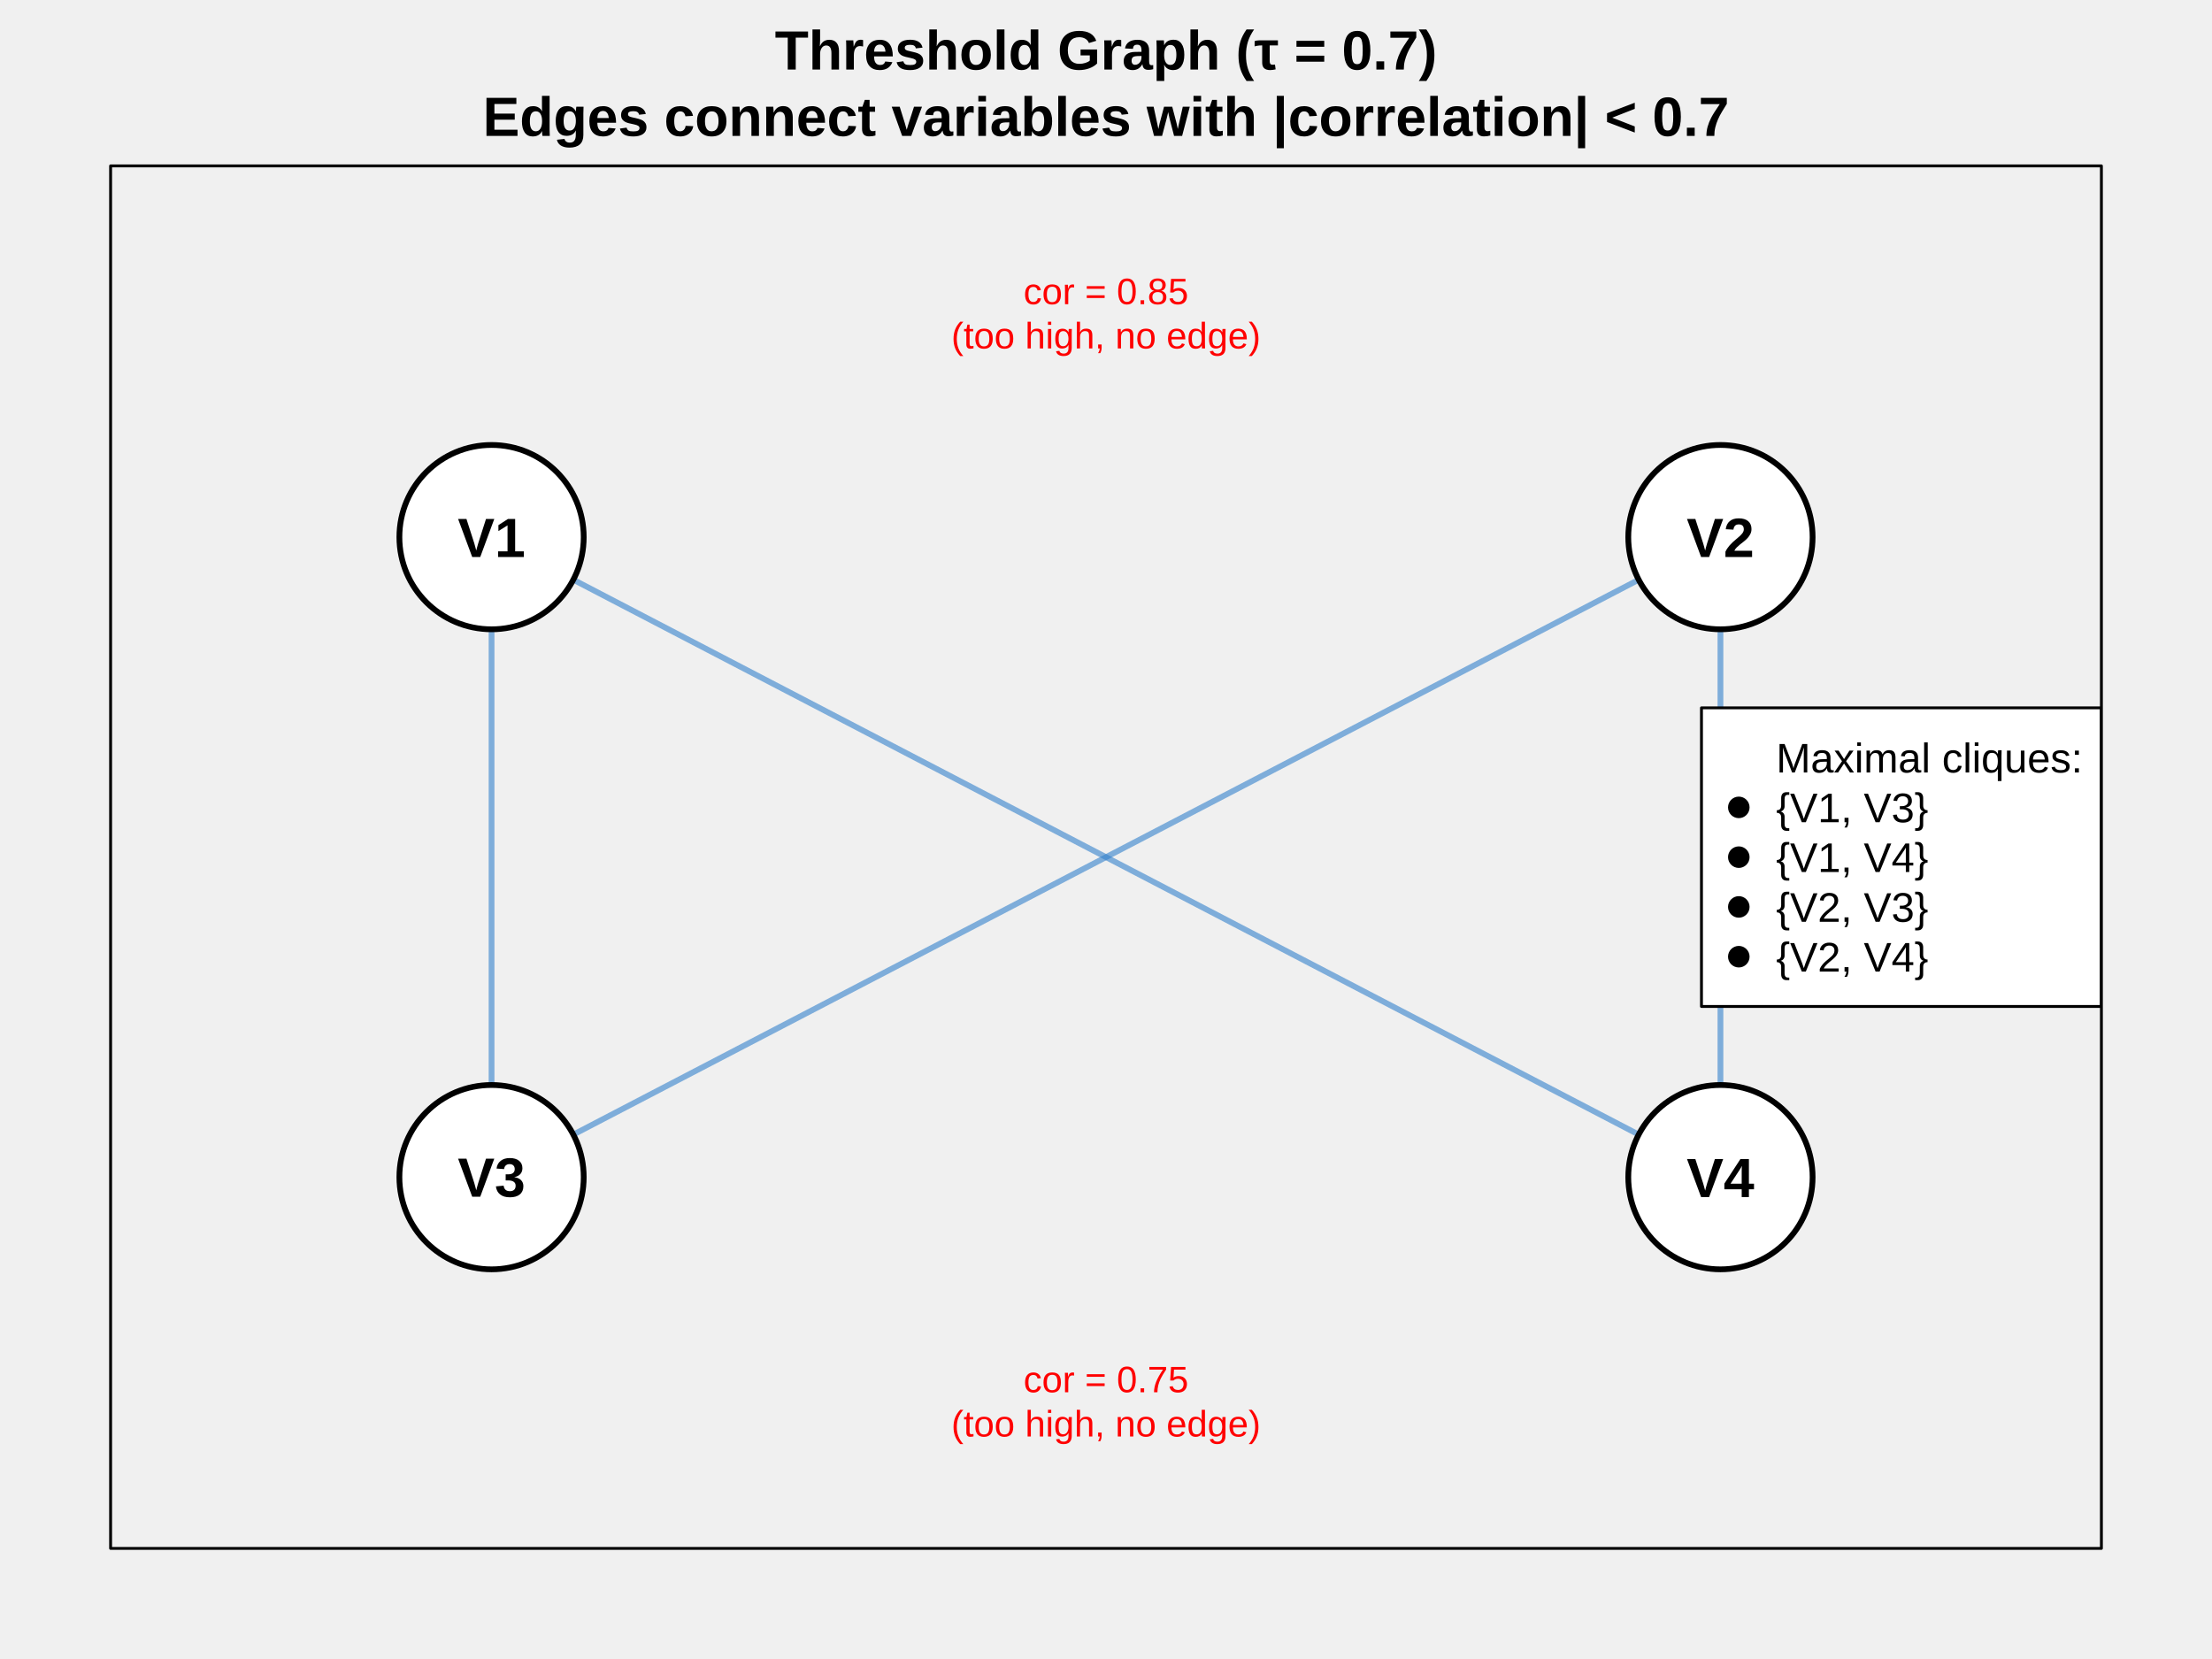
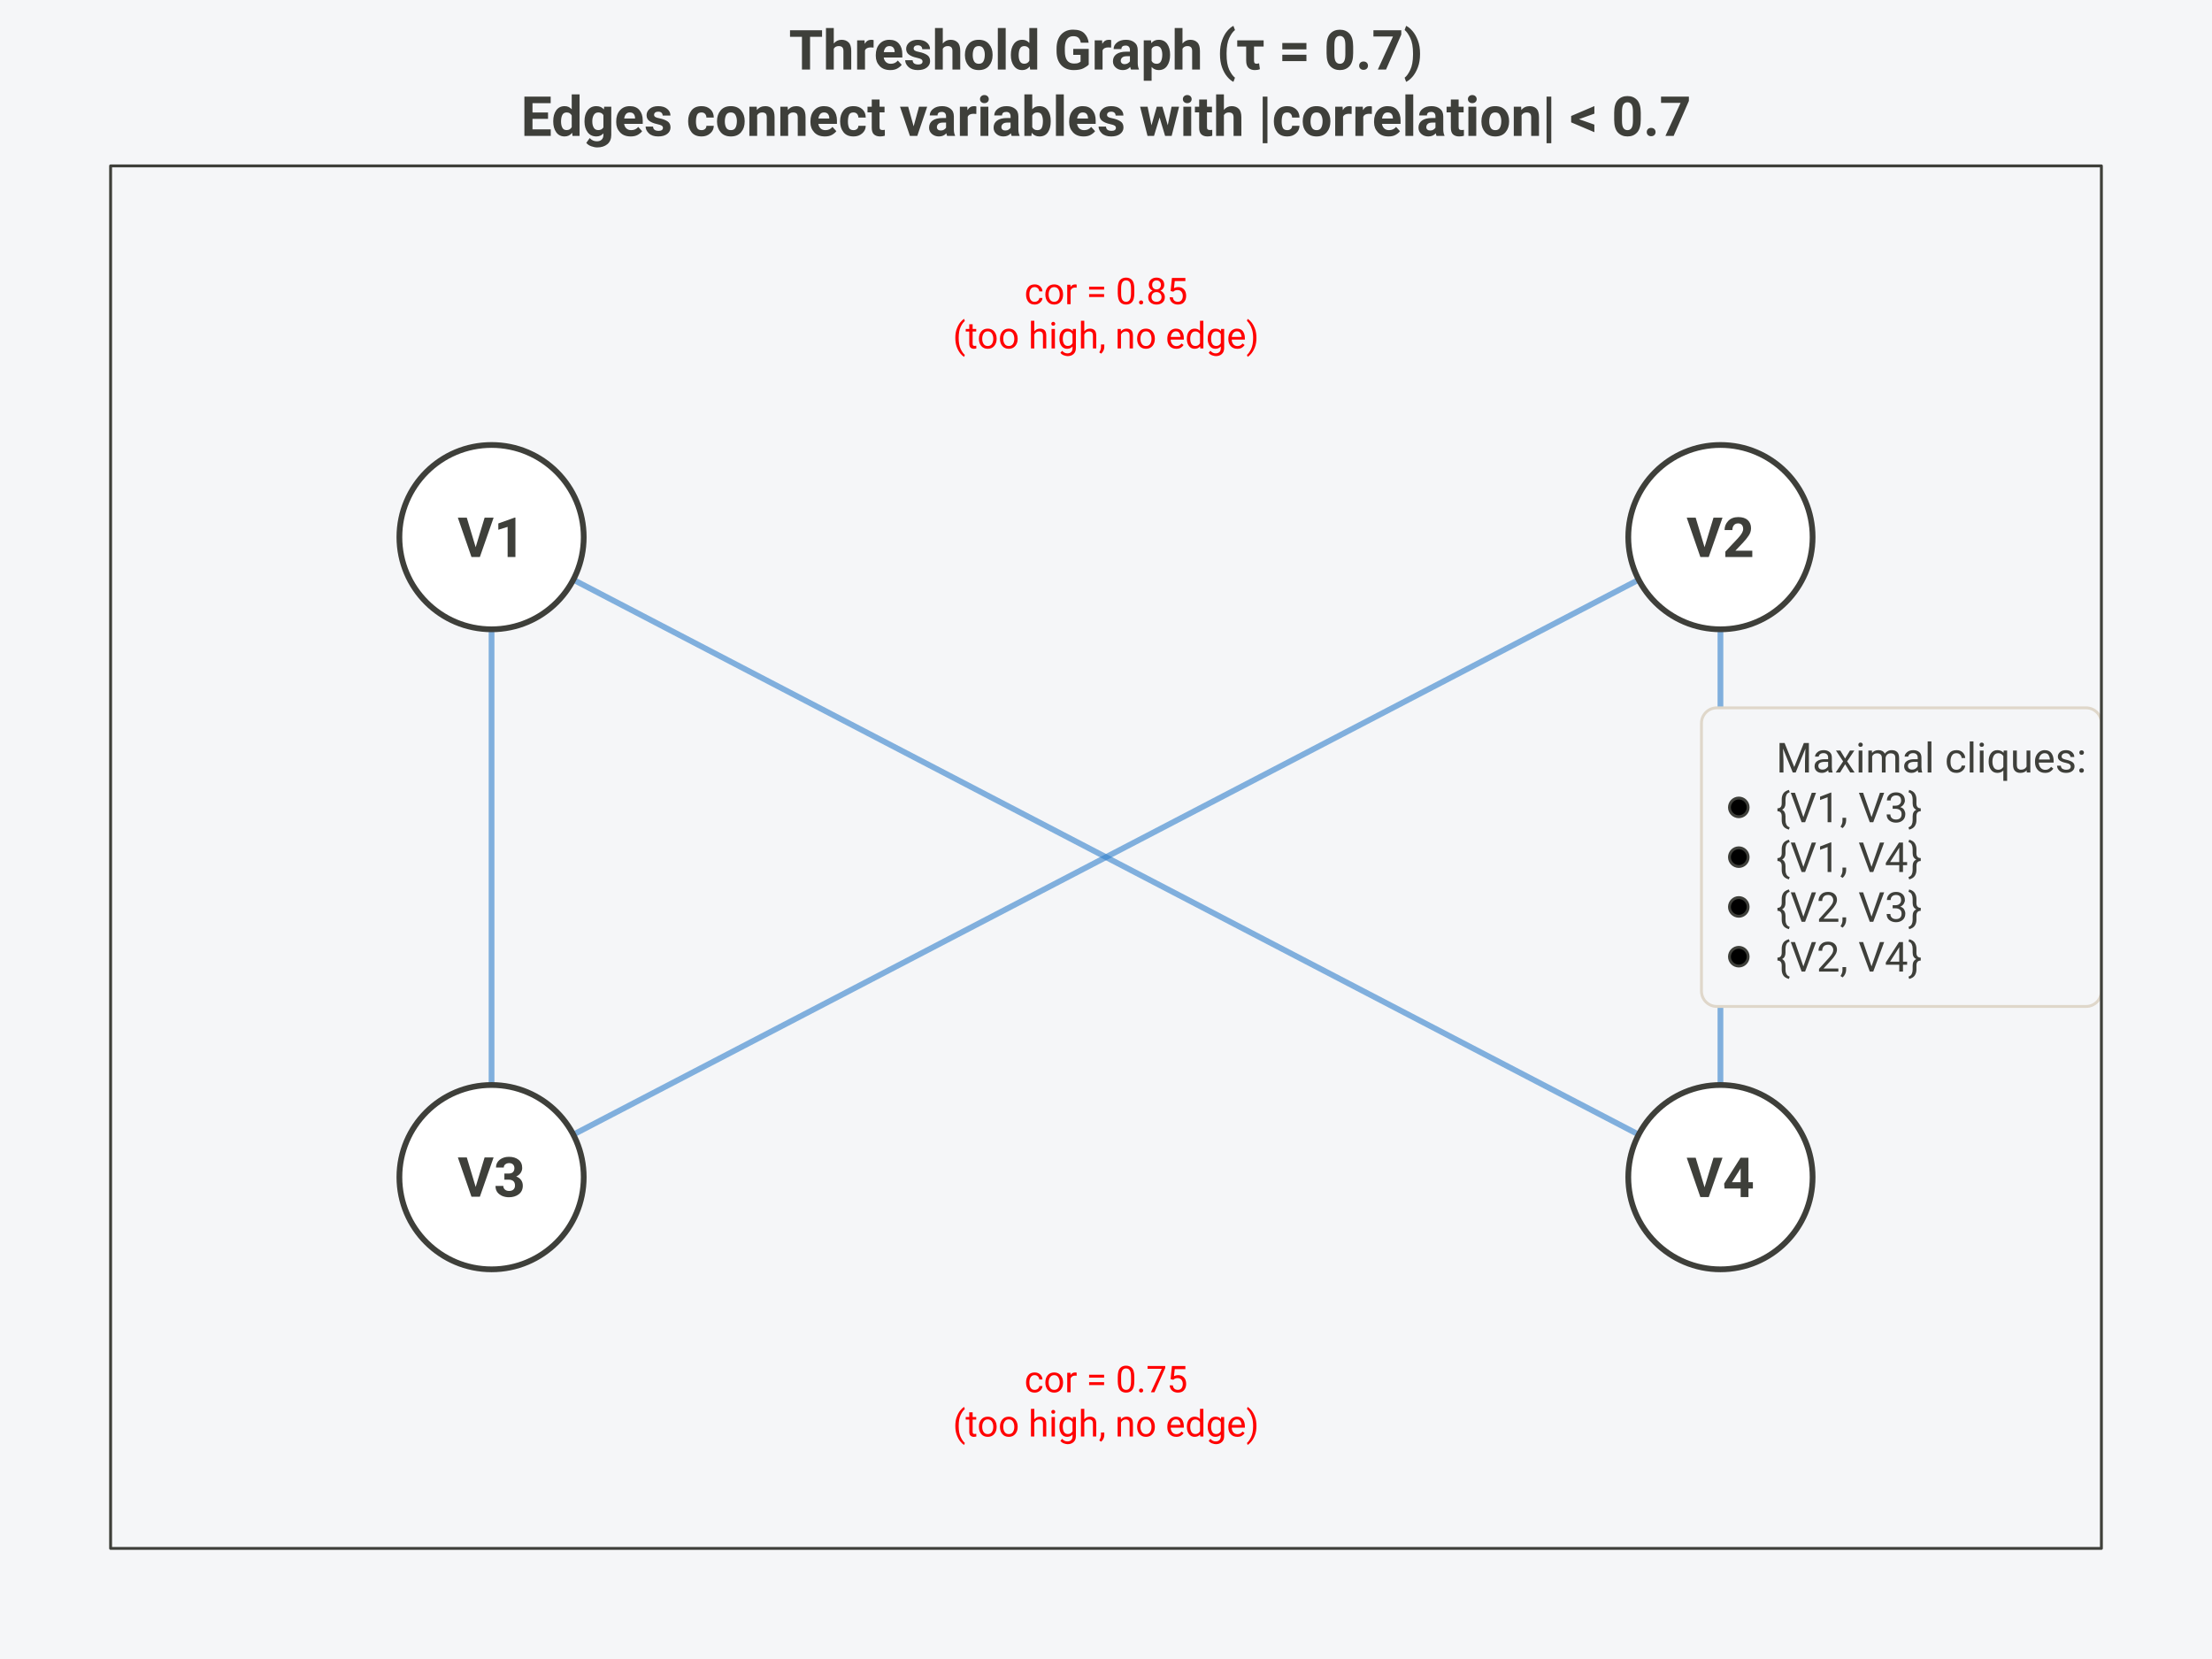
<svg xmlns="http://www.w3.org/2000/svg" width="576.00pt" height="432.00pt" viewBox="0 0 576.00 432.00">
  <g class="svglite">
    <defs>
      <style type="text/css">
-     .svglite line, .svglite polyline, .svglite polygon, .svglite path, .svglite rect, .svglite circle {
+     /* theme-aware-processed */
+     .svglite line, .svglite polyline, .svglite polygon, .svglite path, .svglite circle {
      fill: none;
-       stroke: #000000;
+       stroke: #3E3F3A;
+       stroke-linecap: round;
+       stroke-linejoin: round;
+       stroke-miterlimit: 10.00;
+     }
+     .svglite &gt; g &gt; rect {
+       fill: none;
+       stroke: #3E3F3A;
      stroke-linecap: round;
      stroke-linejoin: round;
      stroke-miterlimit: 10.00;
    }
    .svglite text {
      white-space: pre;
+       fill: #3E3F3A;
    }
    .svglite g.glyphgroup path {
      fill: inherit;
      stroke: none;
    }
  </style>
    </defs>
-     <rect width="100%" height="100%" style="stroke: none; fill: none;" />
+     <rect class="svg-bg" width="100%" height="100%" style="stroke: none; fill: #F5F6F8;" />
    <defs>
      <clipPath id="cpMC4wMHw1NzYuMDB8MC4wMHw0MzIuMDA=">
        <rect x="0.00" y="0.00" width="576.00" height="432.00" />
      </clipPath>
    </defs>
    <g clip-path="url(#cpMC4wMHw1NzYuMDB8MC4wMHw0MzIuMDA=)">
-       <text x="288.00" y="18.11" text-anchor="middle" style="font-size: 14.40px; font-weight: bold; font-family: &quot;Arial&quot;;" textLength="172.38px" lengthAdjust="spacingAndGlyphs">Threshold Graph (τ = 0.7)</text>
-       <text x="288.00" y="35.39" text-anchor="middle" style="font-size: 14.40px; font-weight: bold; font-family: &quot;Arial&quot;;" textLength="324.39px" lengthAdjust="spacingAndGlyphs">Edges connect variables with |correlation| &lt; 0.7</text>
+       <text x="288.00" y="18.11" text-anchor="middle" style="font-size: 14.40px; font-weight: bold; font-family: &quot;Roboto&quot;, -apple-system, BlinkMacSystemFont, &quot;Segoe UI&quot;, system-ui, sans-serif;" textLength="172.38px" lengthAdjust="spacingAndGlyphs">Threshold Graph (τ = 0.7)</text>
+       <text x="288.00" y="35.39" text-anchor="middle" style="font-size: 14.40px; font-weight: bold; font-family: &quot;Roboto&quot;, -apple-system, BlinkMacSystemFont, &quot;Segoe UI&quot;, system-ui, sans-serif;" textLength="324.39px" lengthAdjust="spacingAndGlyphs">Edges connect variables with |correlation| &lt; 0.7</text>
    </g>
    <defs>
      <clipPath id="cpMjguODB8NTQ3LjIwfDQzLjIwfDQwMy4yMA==">
        <rect x="28.80" y="43.20" width="518.40" height="360.00" />
      </clipPath>
    </defs>
    <g clip-path="url(#cpMjguODB8NTQ3LjIwfDQzLjIwfDQwMy4yMA==)">
      <line x1="128.00" y1="139.87" x2="128.00" y2="306.53" style="stroke-width: 1.50; stroke: #3380CC; stroke-opacity: 0.60;" />
      <line x1="128.00" y1="139.87" x2="448.00" y2="306.53" style="stroke-width: 1.50; stroke: #3380CC; stroke-opacity: 0.60;" />
      <line x1="448.00" y1="139.87" x2="128.00" y2="306.53" style="stroke-width: 1.50; stroke: #3380CC; stroke-opacity: 0.60;" />
      <line x1="448.00" y1="139.87" x2="448.00" y2="306.53" style="stroke-width: 1.50; stroke: #3380CC; stroke-opacity: 0.60;" />
      <circle cx="128.00" cy="139.87" r="24.00" style="stroke-width: 1.50; fill: #FFFFFF;" />
-       <text x="128.00" y="145.04" text-anchor="middle" style="font-size: 14.40px; font-weight: bold; font-family: &quot;Arial&quot;;" textLength="17.59px" lengthAdjust="spacingAndGlyphs">V1</text>
+       <text x="128.00" y="145.04" text-anchor="middle" style="font-size: 14.40px; font-weight: bold; font-family: &quot;Roboto&quot;, -apple-system, BlinkMacSystemFont, &quot;Segoe UI&quot;, system-ui, sans-serif;" textLength="17.59px" lengthAdjust="spacingAndGlyphs">V1</text>
      <circle cx="448.00" cy="139.87" r="24.00" style="stroke-width: 1.50; fill: #FFFFFF;" />
-       <text x="448.00" y="145.04" text-anchor="middle" style="font-size: 14.40px; font-weight: bold; font-family: &quot;Arial&quot;;" textLength="17.59px" lengthAdjust="spacingAndGlyphs">V2</text>
+       <text x="448.00" y="145.04" text-anchor="middle" style="font-size: 14.40px; font-weight: bold; font-family: &quot;Roboto&quot;, -apple-system, BlinkMacSystemFont, &quot;Segoe UI&quot;, system-ui, sans-serif;" textLength="17.59px" lengthAdjust="spacingAndGlyphs">V2</text>
      <circle cx="128.00" cy="306.53" r="24.00" style="stroke-width: 1.50; fill: #FFFFFF;" />
-       <text x="128.00" y="311.62" text-anchor="middle" style="font-size: 14.40px; font-weight: bold; font-family: &quot;Arial&quot;;" textLength="17.59px" lengthAdjust="spacingAndGlyphs">V3</text>
+       <text x="128.00" y="311.62" text-anchor="middle" style="font-size: 14.40px; font-weight: bold; font-family: &quot;Roboto&quot;, -apple-system, BlinkMacSystemFont, &quot;Segoe UI&quot;, system-ui, sans-serif;" textLength="17.59px" lengthAdjust="spacingAndGlyphs">V3</text>
      <circle cx="448.00" cy="306.53" r="24.00" style="stroke-width: 1.50; fill: #FFFFFF;" />
-       <text x="448.00" y="311.71" text-anchor="middle" style="font-size: 14.40px; font-weight: bold; font-family: &quot;Arial&quot;;" textLength="17.59px" lengthAdjust="spacingAndGlyphs">V4</text>
-       <text x="288.00" y="79.21" text-anchor="middle" style="font-size: 9.60px;fill: #FF0000; font-family: &quot;Arial&quot;;" textLength="42.92px" lengthAdjust="spacingAndGlyphs">cor = 0.85</text>
-       <text x="288.00" y="90.73" text-anchor="middle" style="font-size: 9.60px;fill: #FF0000; font-family: &quot;Arial&quot;;" textLength="80.47px" lengthAdjust="spacingAndGlyphs">(too high, no edge)</text>
-       <text x="288.00" y="362.54" text-anchor="middle" style="font-size: 9.60px;fill: #FF0000; font-family: &quot;Arial&quot;;" textLength="42.92px" lengthAdjust="spacingAndGlyphs">cor = 0.75</text>
-       <text x="288.00" y="374.06" text-anchor="middle" style="font-size: 9.60px;fill: #FF0000; font-family: &quot;Arial&quot;;" textLength="80.47px" lengthAdjust="spacingAndGlyphs">(too high, no edge)</text>
-       <rect x="443.06" y="184.32" width="104.14" height="77.76" style="stroke-width: 0.75; fill: #FFFFFF;" />
+       <text x="448.00" y="311.71" text-anchor="middle" style="font-size: 14.40px; font-weight: bold; font-family: &quot;Roboto&quot;, -apple-system, BlinkMacSystemFont, &quot;Segoe UI&quot;, system-ui, sans-serif;" textLength="17.59px" lengthAdjust="spacingAndGlyphs">V4</text>
+       <text x="288.00" y="79.21" text-anchor="middle" style="font-size: 9.60px;fill: #FF0000; font-family: &quot;Roboto&quot;, -apple-system, BlinkMacSystemFont, &quot;Segoe UI&quot;, system-ui, sans-serif;" textLength="42.92px" lengthAdjust="spacingAndGlyphs">cor = 0.85</text>
+       <text x="288.00" y="90.73" text-anchor="middle" style="font-size: 9.60px;fill: #FF0000; font-family: &quot;Roboto&quot;, -apple-system, BlinkMacSystemFont, &quot;Segoe UI&quot;, system-ui, sans-serif;" textLength="80.47px" lengthAdjust="spacingAndGlyphs">(too high, no edge)</text>
+       <text x="288.00" y="362.54" text-anchor="middle" style="font-size: 9.60px;fill: #FF0000; font-family: &quot;Roboto&quot;, -apple-system, BlinkMacSystemFont, &quot;Segoe UI&quot;, system-ui, sans-serif;" textLength="42.92px" lengthAdjust="spacingAndGlyphs">cor = 0.75</text>
+       <text x="288.00" y="374.06" text-anchor="middle" style="font-size: 9.60px;fill: #FF0000; font-family: &quot;Roboto&quot;, -apple-system, BlinkMacSystemFont, &quot;Segoe UI&quot;, system-ui, sans-serif;" textLength="80.47px" lengthAdjust="spacingAndGlyphs">(too high, no edge)</text>
+       <rect rx="4" x="443.06" y="184.32" width="104.14" height="77.76" style="stroke-width: 0.75; stroke: #DFD7CA; fill: #F5F6F8;" />
      <circle cx="452.78" cy="210.24" r="2.43" style="stroke-width: 0.75; fill: #000000;" />
      <circle cx="452.78" cy="223.20" r="2.43" style="stroke-width: 0.75; fill: #000000;" />
      <circle cx="452.78" cy="236.16" r="2.43" style="stroke-width: 0.75; fill: #000000;" />
      <circle cx="452.78" cy="249.12" r="2.43" style="stroke-width: 0.75; fill: #000000;" />
-       <text x="462.50" y="201.15" style="font-size: 10.80px; font-family: &quot;Arial&quot;;" textLength="79.84px" lengthAdjust="spacingAndGlyphs">Maximal cliques:</text>
-       <text x="462.50" y="214.11" style="font-size: 10.80px; font-family: &quot;Arial&quot;;" textLength="39.62px" lengthAdjust="spacingAndGlyphs">{V1, V3}</text>
-       <text x="462.50" y="227.07" style="font-size: 10.80px; font-family: &quot;Arial&quot;;" textLength="39.62px" lengthAdjust="spacingAndGlyphs">{V1, V4}</text>
-       <text x="462.50" y="240.03" style="font-size: 10.80px; font-family: &quot;Arial&quot;;" textLength="39.62px" lengthAdjust="spacingAndGlyphs">{V2, V3}</text>
-       <text x="462.50" y="252.99" style="font-size: 10.80px; font-family: &quot;Arial&quot;;" textLength="39.62px" lengthAdjust="spacingAndGlyphs">{V2, V4}</text>
+       <text x="462.50" y="201.15" style="font-size: 10.80px; font-family: &quot;Roboto&quot;, -apple-system, BlinkMacSystemFont, &quot;Segoe UI&quot;, system-ui, sans-serif;" textLength="79.84px" lengthAdjust="spacingAndGlyphs">Maximal cliques:</text>
+       <text x="462.50" y="214.11" style="font-size: 10.80px; font-family: &quot;Roboto&quot;, -apple-system, BlinkMacSystemFont, &quot;Segoe UI&quot;, system-ui, sans-serif;" textLength="39.62px" lengthAdjust="spacingAndGlyphs">{V1, V3}</text>
+       <text x="462.50" y="227.07" style="font-size: 10.80px; font-family: &quot;Roboto&quot;, -apple-system, BlinkMacSystemFont, &quot;Segoe UI&quot;, system-ui, sans-serif;" textLength="39.62px" lengthAdjust="spacingAndGlyphs">{V1, V4}</text>
+       <text x="462.50" y="240.03" style="font-size: 10.80px; font-family: &quot;Roboto&quot;, -apple-system, BlinkMacSystemFont, &quot;Segoe UI&quot;, system-ui, sans-serif;" textLength="39.62px" lengthAdjust="spacingAndGlyphs">{V2, V3}</text>
+       <text x="462.50" y="252.99" style="font-size: 10.80px; font-family: &quot;Roboto&quot;, -apple-system, BlinkMacSystemFont, &quot;Segoe UI&quot;, system-ui, sans-serif;" textLength="39.62px" lengthAdjust="spacingAndGlyphs">{V2, V4}</text>
    </g>
    <g clip-path="url(#cpMC4wMHw1NzYuMDB8MC4wMHw0MzIuMDA=)">
      <polygon points="28.80,403.20 547.20,403.20 547.20,43.20 28.80,43.20 " style="stroke-width: 0.75;" />
    </g>
  </g>
</svg>
